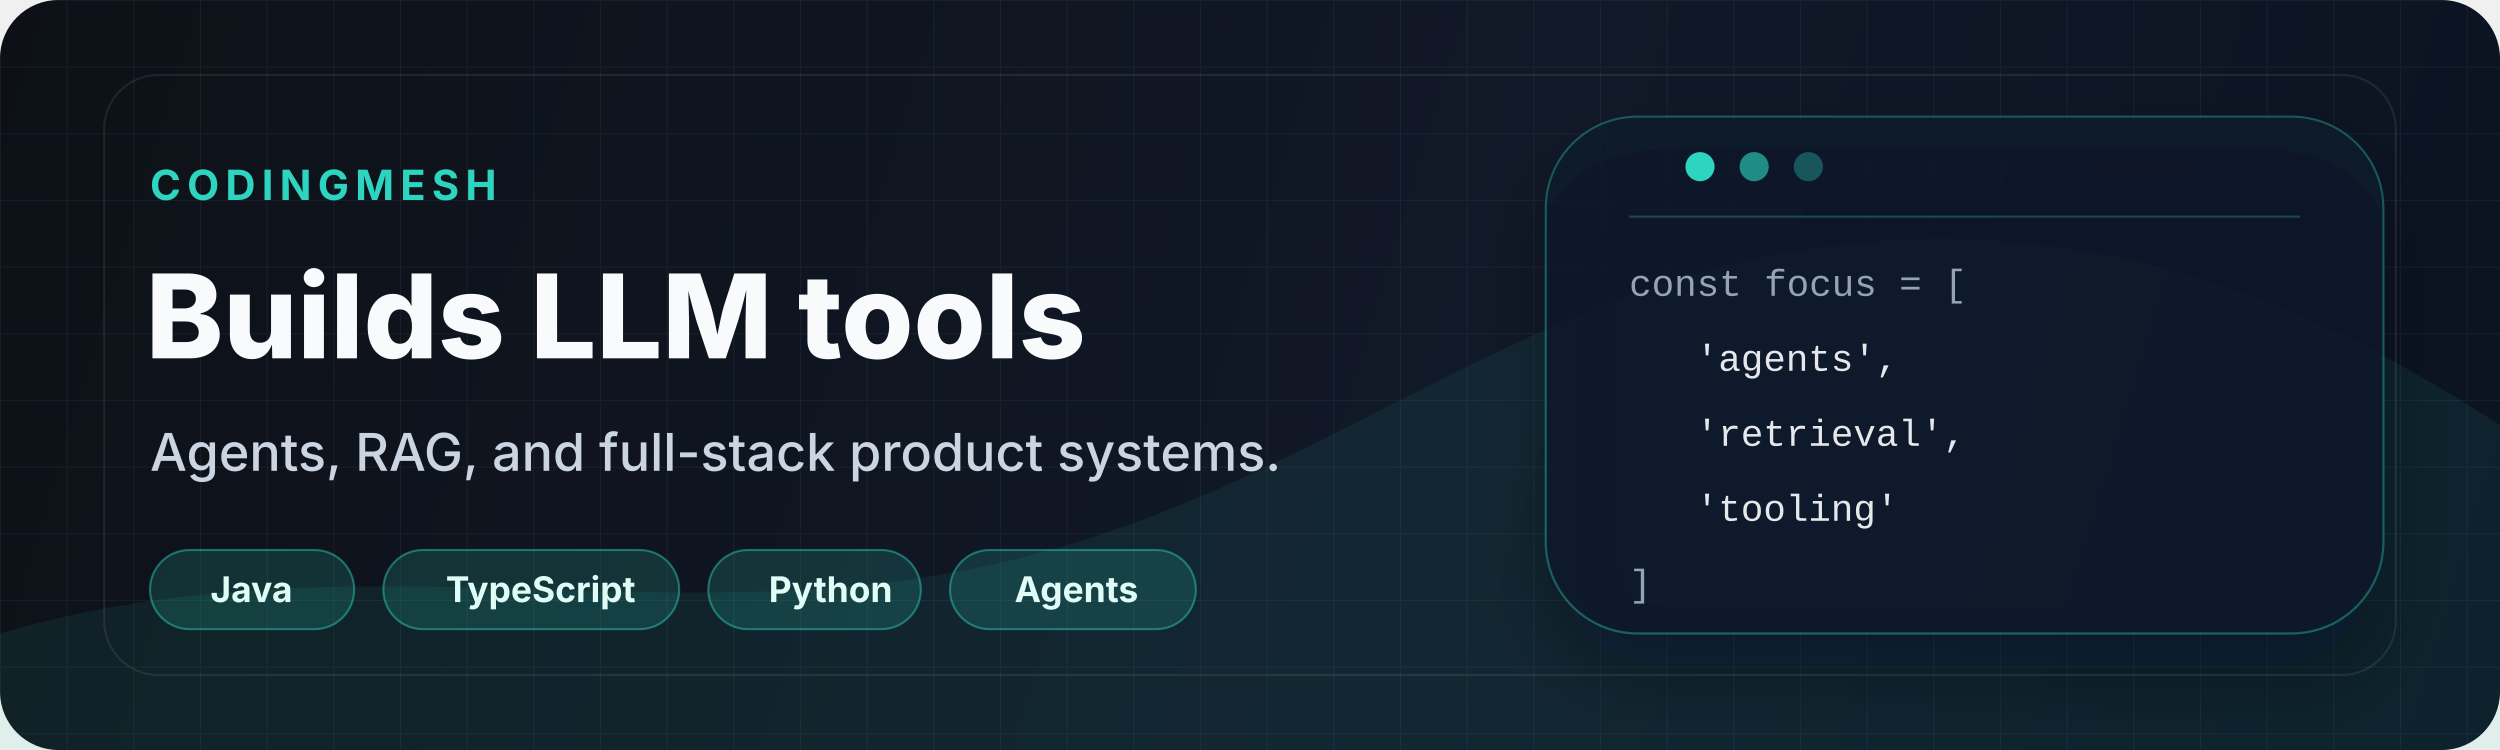
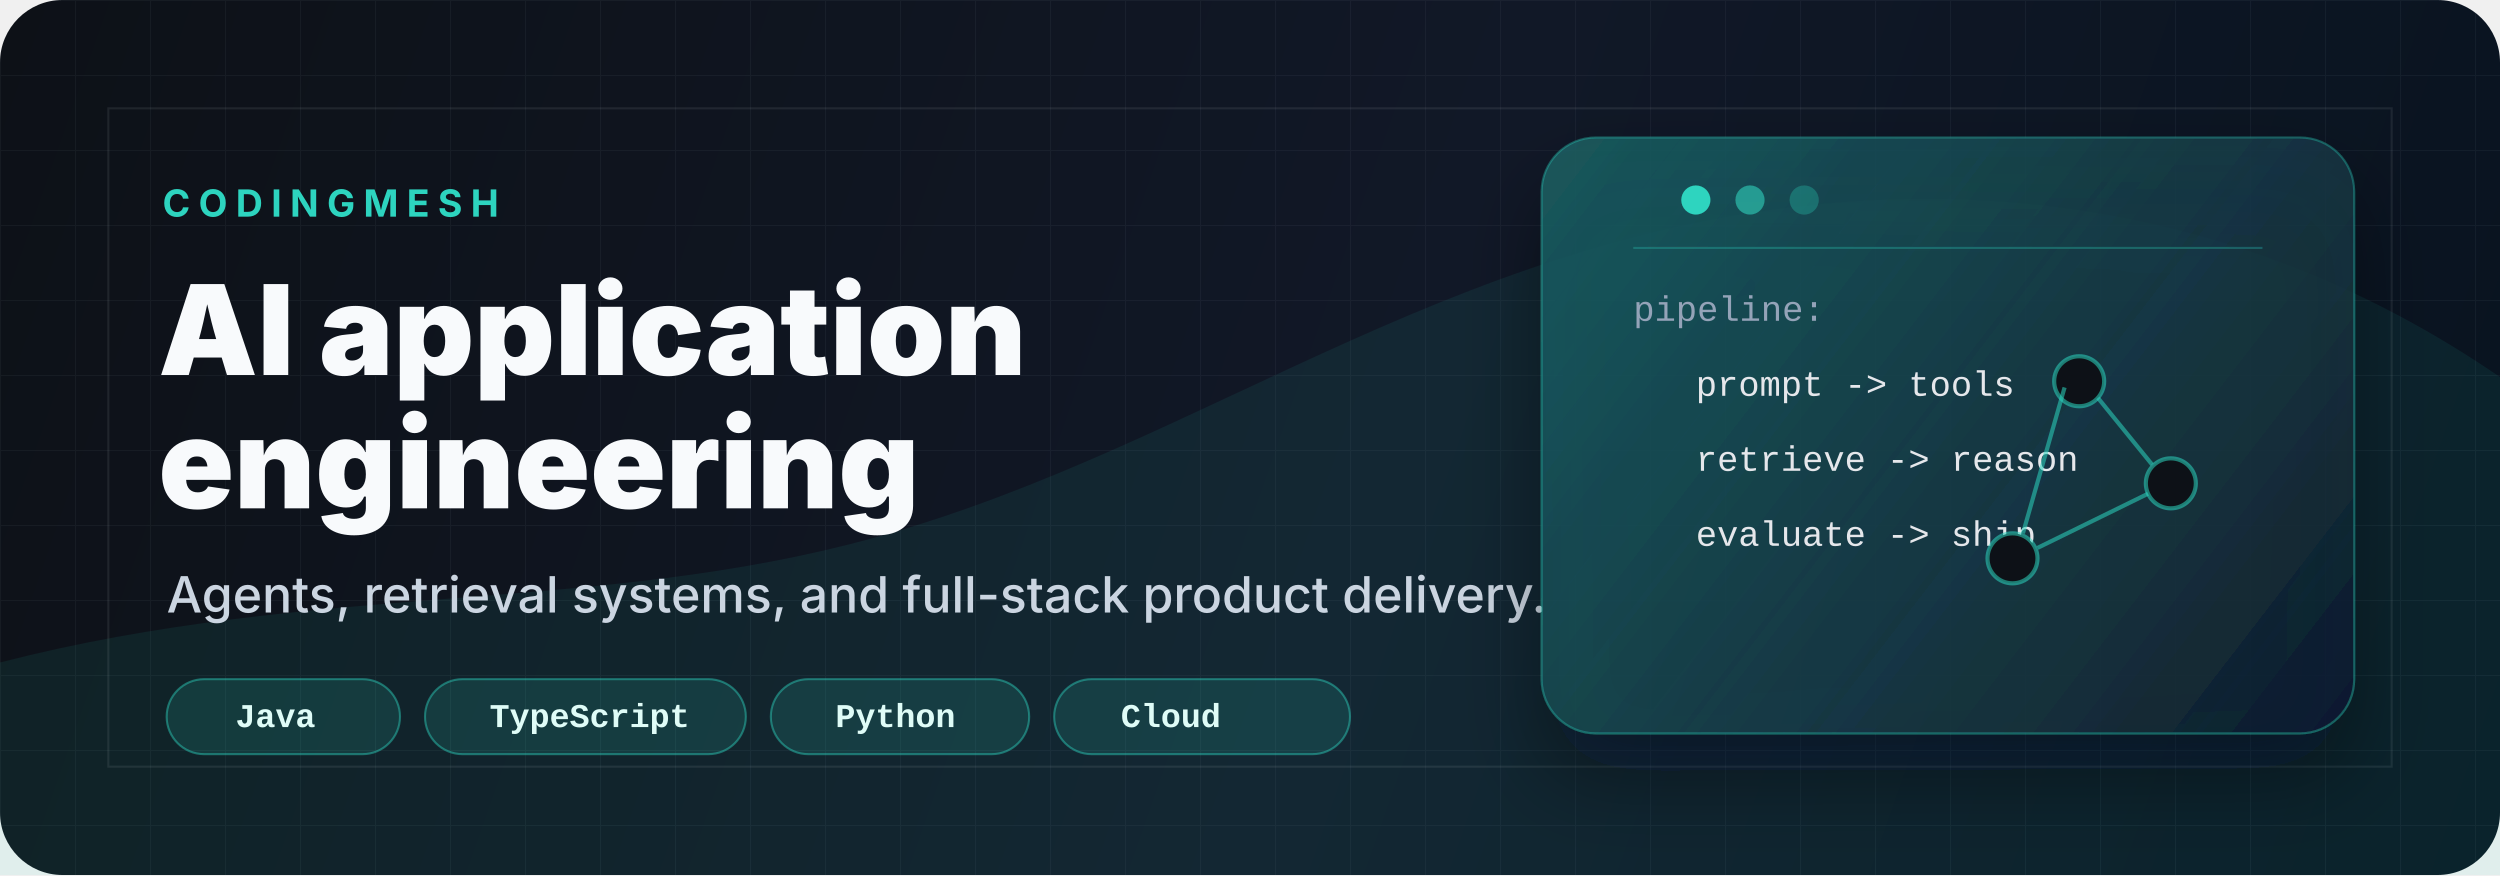
- <svg xmlns="http://www.w3.org/2000/svg" width="1200" height="360" viewBox="0 0 1200 360" fill="none" role="img" aria-labelledby="title desc">
+ <svg xmlns="http://www.w3.org/2000/svg" width="1200" height="420" viewBox="0 0 1200 420" fill="none" role="img" aria-labelledby="title desc">
  <defs>
-     <linearGradient id="surface" x1="0" y1="0" x2="1200" y2="360" gradientUnits="userSpaceOnUse">
+     <linearGradient id="bg" x1="0" y1="0" x2="1200" y2="420" gradientUnits="userSpaceOnUse">
      <stop stop-color="#0D1117" />
-       <stop offset="0.58" stop-color="#111827" />
-       <stop offset="1" stop-color="#0B1220" />
+       <stop offset="0.55" stop-color="#111827" />
+       <stop offset="1" stop-color="#08131F" />
    </linearGradient>
-     <linearGradient id="accent" x1="780" y1="48" x2="1138" y2="310" gradientUnits="userSpaceOnUse">
-       <stop stop-color="#2DD4BF" />
-       <stop offset="1" stop-color="#0F766E" />
+     <linearGradient id="accentFade" x1="741" y1="58" x2="1120" y2="350" gradientUnits="userSpaceOnUse">
+       <stop stop-color="#2DD4BF" stop-opacity="0.34" />
+       <stop offset="1" stop-color="#2DD4BF" stop-opacity="0.04" />
    </linearGradient>
-     <pattern id="grid" width="32" height="32" patternUnits="userSpaceOnUse">
-       <path d="M32 0H0V32" stroke="#94A3B8" stroke-opacity="0.08" />
+     <pattern id="grid" width="36" height="36" patternUnits="userSpaceOnUse">
+       <path d="M36 0H0V36" stroke="#94A3B8" stroke-opacity="0.07" />
    </pattern>
-     <filter id="soft-shadow" x="-20%" y="-20%" width="140%" height="140%" color-interpolation-filters="sRGB">
-       <feDropShadow dx="0" dy="22" stdDeviation="18" flood-color="#020617" flood-opacity="0.36" />
+     <filter id="cardShadow" x="-20%" y="-20%" width="140%" height="140%" color-interpolation-filters="sRGB">
+       <feDropShadow dx="0" dy="22" stdDeviation="20" flood-color="#020617" flood-opacity="0.42" />
    </filter>
  </defs>
-   <rect width="1200" height="360" rx="28" fill="url(#surface)" />
-   <rect width="1200" height="360" rx="28" fill="url(#grid)" />
-   <path d="M0 304C172 254 326 309 489 268C647 229 744 122 914 115C1045 110 1137 164 1200 204V360H0V304Z" fill="#2DD4BF" fill-opacity="0.08" />
-   <path d="M786 56H1100C1124.3 56 1144 75.7 1144 100V260C1144 284.301 1124.3 304 1100 304H786C761.699 304 742 284.301 742 260V100C742 75.7 761.699 56 786 56Z" fill="#0F172A" fill-opacity="0.78" stroke="#2DD4BF" stroke-opacity="0.34" filter="url(#soft-shadow)" />
-   <path d="M782 104H1104" stroke="#2DD4BF" stroke-opacity="0.28" />
-   <circle cx="816" cy="80" r="7" fill="#2DD4BF" />
-   <circle cx="842" cy="80" r="7" fill="#2DD4BF" fill-opacity="0.62" />
-   <circle cx="868" cy="80" r="7" fill="#2DD4BF" fill-opacity="0.34" />
-   <g font-family="SFMono-Regular, Consolas, 'Liberation Mono', Menlo, monospace" font-size="18">
-     <text x="782" y="142" fill="#94A3B8">const focus = [</text>
-     <text x="814" y="178" fill="#E5E7EB">'agents',</text>
-     <text x="814" y="214" fill="#E5E7EB">'retrieval',</text>
-     <text x="814" y="250" fill="#E5E7EB">'tooling'</text>
-     <text x="782" y="286" fill="#94A3B8">]</text>
+   <rect width="1200" height="420" rx="30" fill="url(#bg)" />
+   <rect width="1200" height="420" rx="30" fill="url(#grid)" />
+   <path d="M0 318C151 279 287 295 420 258C583 213 705 105 902 96C1044 90 1143 142 1200 181V420H0V318Z" fill="#2DD4BF" fill-opacity="0.08" />
+   <path d="M52 52H1148V368H52V52Z" stroke="#F8FAFC" stroke-opacity="0.08" />
+   <g font-family="-apple-system, BlinkMacSystemFont, 'Segoe UI', sans-serif">
+     <text x="78" y="104" fill="#2DD4BF" font-size="18" font-weight="750" letter-spacing="4">CODINGMESH</text>
+     <text x="76" y="180" fill="#F8FAFC" font-size="60" font-weight="850" letter-spacing="0">AI application</text>
+     <text x="76" y="244" fill="#F8FAFC" font-size="60" font-weight="850" letter-spacing="0">engineering</text>
+     <text x="80" y="294" fill="#CBD5E1" font-size="24" font-weight="520">Agents, retrieval systems, and full-stack product delivery.</text>
  </g>
-   <g font-family="-apple-system, BlinkMacSystemFont, 'Segoe UI', sans-serif">
-     <text x="72" y="96" fill="#2DD4BF" font-size="20" font-weight="700" letter-spacing="3">CODINGMESH</text>
-     <text x="70" y="172" fill="#F8FAFC" font-size="56" font-weight="800" letter-spacing="0">Builds LLM tools</text>
-     <text x="72" y="226" fill="#CBD5E1" font-size="25" font-weight="500">Agents, RAG, and full-stack product systems.</text>
-     <g font-size="17" font-weight="650">
-       <rect x="72" y="264" width="98" height="38" rx="19" fill="#2DD4BF" fill-opacity="0.16" stroke="#2DD4BF" stroke-opacity="0.46" />
-       <text x="101" y="289" fill="#DFFCF7">Java</text>
-       <rect x="184" y="264" width="142" height="38" rx="19" fill="#2DD4BF" fill-opacity="0.16" stroke="#2DD4BF" stroke-opacity="0.46" />
-       <text x="214" y="289" fill="#DFFCF7">TypeScript</text>
-       <rect x="340" y="264" width="102" height="38" rx="19" fill="#2DD4BF" fill-opacity="0.16" stroke="#2DD4BF" stroke-opacity="0.46" />
-       <text x="369" y="289" fill="#DFFCF7">Python</text>
-       <rect x="456" y="264" width="118" height="38" rx="19" fill="#2DD4BF" fill-opacity="0.16" stroke="#2DD4BF" stroke-opacity="0.46" />
-       <text x="487" y="289" fill="#DFFCF7">Agents</text>
-     </g>
+   <g font-family="SFMono-Regular, Consolas, 'Liberation Mono', Menlo, monospace" font-size="16" font-weight="650">
+     <rect x="80" y="326" width="112" height="36" rx="18" fill="#2DD4BF" fill-opacity="0.14" stroke="#2DD4BF" stroke-opacity="0.45" />
+     <text x="113" y="349" fill="#DFFCF7">Java</text>
+     <rect x="204" y="326" width="154" height="36" rx="18" fill="#2DD4BF" fill-opacity="0.14" stroke="#2DD4BF" stroke-opacity="0.45" />
+     <text x="235" y="349" fill="#DFFCF7">TypeScript</text>
+     <rect x="370" y="326" width="124" height="36" rx="18" fill="#2DD4BF" fill-opacity="0.14" stroke="#2DD4BF" stroke-opacity="0.45" />
+     <text x="401" y="349" fill="#DFFCF7">Python</text>
+     <rect x="506" y="326" width="142" height="36" rx="18" fill="#2DD4BF" fill-opacity="0.14" stroke="#2DD4BF" stroke-opacity="0.45" />
+     <text x="538" y="349" fill="#DFFCF7">Cloud</text>
  </g>
-   <path d="M1124 36C1138.36 36 1150 47.641 1150 62V298C1150 312.359 1138.36 324 1124 324H76C61.641 324 50 312.359 50 298V62C50 47.641 61.641 36 76 36H1124Z" stroke="#FFFFFF" stroke-opacity="0.08" />
+   <g filter="url(#cardShadow)">
+     <rect x="740" y="66" width="390" height="286" rx="26" fill="#0F172A" fill-opacity="0.82" stroke="#2DD4BF" stroke-opacity="0.34" />
+     <rect x="740" y="66" width="390" height="286" rx="26" fill="url(#accentFade)" />
+     <path d="M784 119H1086" stroke="#2DD4BF" stroke-opacity="0.28" />
+     <circle cx="814" cy="96" r="7" fill="#2DD4BF" />
+     <circle cx="840" cy="96" r="7" fill="#2DD4BF" fill-opacity="0.58" />
+     <circle cx="866" cy="96" r="7" fill="#2DD4BF" fill-opacity="0.28" />
+   </g>
+   <g font-family="SFMono-Regular, Consolas, 'Liberation Mono', Menlo, monospace" font-size="17">
+     <text x="784" y="154" fill="#94A3B8">pipeline:</text>
+     <text x="814" y="190" fill="#E5E7EB">prompt -&gt; tools</text>
+     <text x="814" y="226" fill="#E5E7EB">retrieve -&gt; reason</text>
+     <text x="814" y="262" fill="#E5E7EB">evaluate -&gt; ship</text>
+   </g>
+   <g stroke="#2DD4BF" stroke-opacity="0.55" stroke-width="2">
+     <circle cx="998" cy="183" r="12" fill="#0D1117" />
+     <circle cx="1042" cy="232" r="12" fill="#0D1117" />
+     <circle cx="966" cy="268" r="12" fill="#0D1117" />
+     <path d="M1007 191L1033 223" />
+     <path d="M1031 237L978 263" />
+     <path d="M991 186L971 256" />
+   </g>
</svg>
